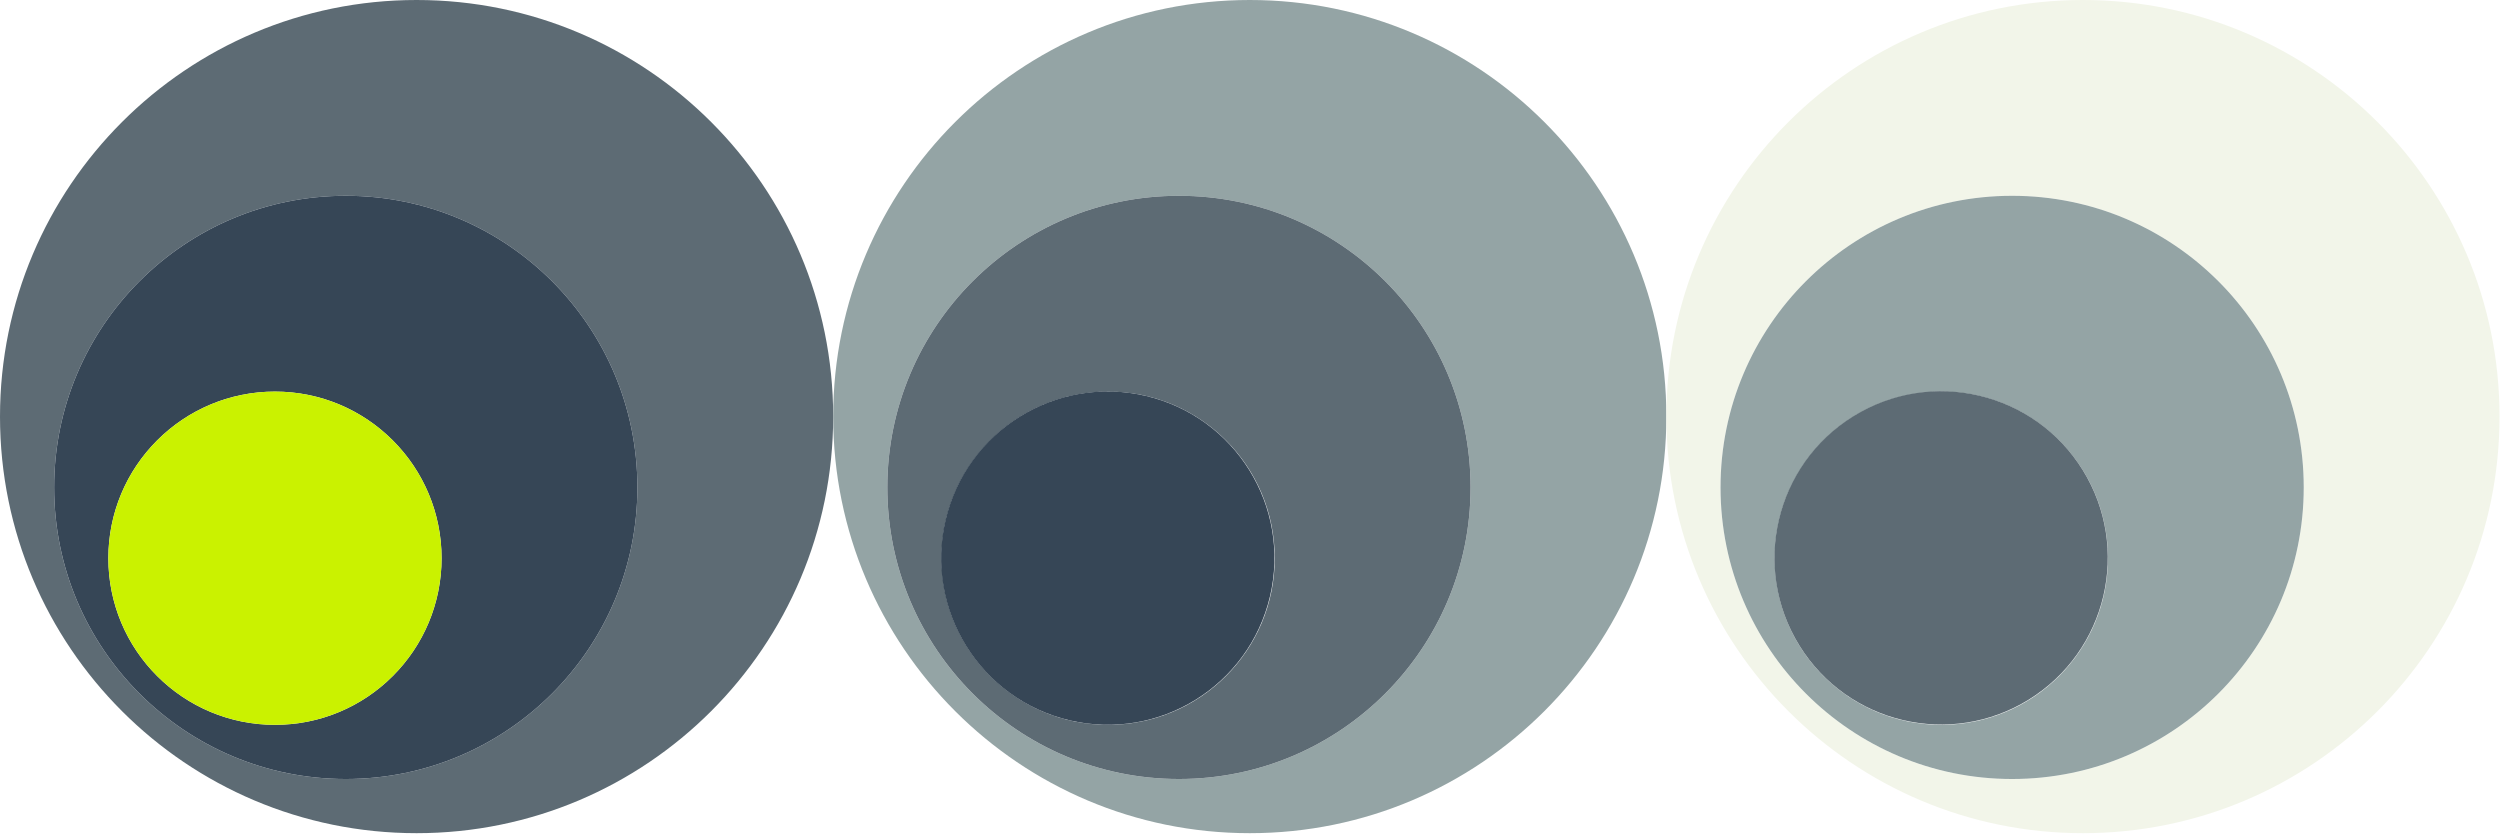
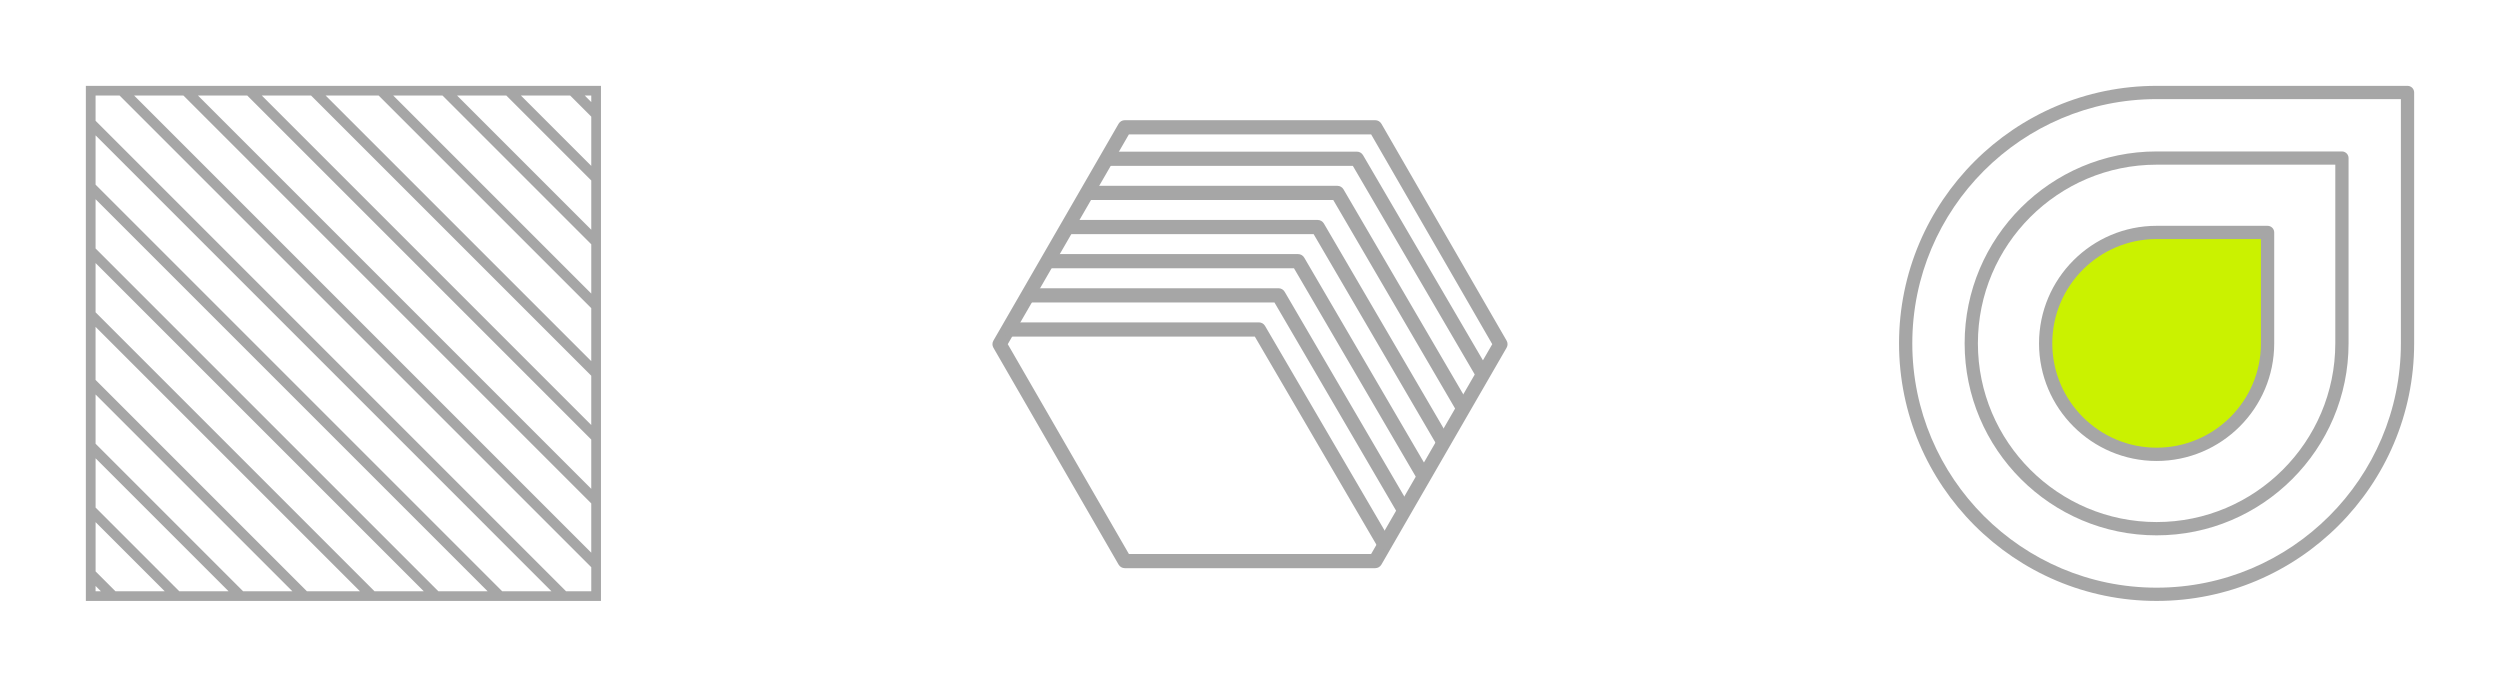
- <svg xmlns="http://www.w3.org/2000/svg" width="448" height="150" viewBox="0 0 448 150" fill="none">
-   <path d="M74.653 0C33.425 0 0 33.425 0 74.653C0 115.88 33.425 149.306 74.653 149.306C115.88 149.306 149.306 115.88 149.306 74.653C149.306 33.425 115.88 0 74.653 0ZM61.963 139.599C33.1 139.599 9.706 116.206 9.706 87.343C9.706 58.48 33.1 35.087 61.963 35.087C90.825 35.087 114.219 58.48 114.219 87.343C114.219 116.206 90.825 139.599 61.963 139.599Z" fill="#5D6B74" />
-   <path d="M61.963 35.086C33.1 35.086 9.707 58.479 9.707 87.342C9.707 116.205 33.1 139.598 61.963 139.598C90.826 139.598 114.219 116.205 114.219 87.342C114.219 58.479 90.826 35.086 61.963 35.086ZM49.273 129.892C32.782 129.892 19.413 116.523 19.413 100.032C19.413 83.541 32.782 70.173 49.273 70.173C65.764 70.173 79.132 83.541 79.132 100.032C79.132 116.523 65.764 129.892 49.273 129.892Z" fill="#364656" />
-   <path d="M70.388 121.145C82.049 109.484 82.049 90.578 70.388 78.917C58.727 67.256 39.821 67.256 28.16 78.917C16.5 90.578 16.5 109.484 28.16 121.145C39.821 132.806 58.727 132.806 70.388 121.145Z" fill="#CAF200" />
-   <path d="M223.958 0C182.731 0 149.306 33.425 149.306 74.653C149.306 115.88 182.731 149.306 223.958 149.306C265.186 149.306 298.611 115.88 298.611 74.653C298.611 33.425 265.186 0 223.958 0ZM211.268 139.599C182.405 139.599 159.012 116.206 159.012 87.343C159.012 58.48 182.405 35.087 211.268 35.087C240.131 35.087 263.525 58.48 263.525 87.343C263.525 116.206 240.131 139.599 211.268 139.599Z" fill="#94A4A5" />
-   <path d="M211.268 35.086C182.405 35.086 159.012 58.479 159.012 87.342C159.012 116.205 182.405 139.598 211.268 139.598C240.131 139.598 263.524 116.205 263.524 87.342C263.524 58.479 240.131 35.086 211.268 35.086ZM198.578 129.892C182.087 129.892 168.718 116.523 168.718 100.032C168.718 83.541 182.087 70.173 198.578 70.173C215.069 70.173 228.437 83.541 228.437 100.032C228.437 116.523 215.069 129.892 198.578 129.892Z" fill="#5D6B74" />
-   <path d="M227.576 106.876C231.364 90.826 221.424 74.743 205.374 70.955C189.324 67.167 173.242 77.107 169.454 93.157C165.666 109.208 175.606 125.29 191.656 129.078C207.706 132.866 223.788 122.926 227.576 106.876Z" fill="#364656" />
-   <path d="M373.264 0C332.036 0 298.611 33.425 298.611 74.653C298.611 115.88 332.036 149.306 373.264 149.306C414.492 149.306 447.917 115.88 447.917 74.653C447.917 33.425 414.492 0 373.264 0ZM360.574 139.599C331.711 139.599 308.318 116.206 308.318 87.343C308.318 58.48 331.711 35.087 360.574 35.087C389.437 35.087 412.83 58.48 412.83 87.343C412.83 116.206 389.437 139.599 360.574 139.599Z" fill="#F2F5E9" />
-   <path d="M360.574 35.086C331.711 35.086 308.318 58.479 308.318 87.342C308.318 116.205 331.711 139.598 360.574 139.598C389.437 139.598 412.83 116.205 412.83 87.342C412.83 58.479 389.437 35.086 360.574 35.086ZM347.884 129.892C331.393 129.892 318.024 116.523 318.024 100.032C318.024 83.541 331.393 70.173 347.884 70.173C364.375 70.173 377.744 83.541 377.744 100.032C377.744 116.523 364.375 129.892 347.884 129.892Z" fill="#94A4A5" />
-   <path d="M363.548 125.371C377.575 116.701 381.918 98.3 373.248 84.272C364.577 70.245 346.177 65.902 332.149 74.572C318.121 83.243 313.778 101.643 322.449 115.671C331.119 129.699 349.52 134.042 363.548 125.371Z" fill="#5D6B74" />
+ <svg xmlns="http://www.w3.org/2000/svg" width="728" height="200" viewBox="0 0 728 200" fill="none">
+   <path d="M627.996 174.992C586.644 174.992 553 141.348 553 99.996C553 58.644 586.644 25 627.996 25L701.069 25C702.135 25 703 25.865 703 26.931V99.996C703 141.348 669.356 174.992 627.996 174.992ZM627.996 28.862C588.776 28.862 556.862 60.776 556.862 99.996C556.862 139.217 588.776 171.131 627.996 171.131C667.217 171.131 699.138 139.217 699.138 99.996V28.862L627.996 28.862Z" fill="#A6A6A6" />
+   <path d="M627.997 155.892C597.172 155.892 572.102 130.813 572.102 99.996C572.102 69.179 597.18 44.101 627.997 44.101L681.97 44.101C683.036 44.101 683.901 44.966 683.901 46.032V99.996C683.901 130.821 658.822 155.892 627.997 155.892ZM627.997 47.955C599.304 47.955 575.963 71.295 575.963 99.989C575.963 128.682 599.304 152.022 627.997 152.022C656.691 152.022 680.039 128.682 680.039 99.989V47.955L627.997 47.955Z" fill="#A6A6A6" />
+   <path d="M627.997 67.689C610.148 67.689 595.689 82.155 595.689 99.996C595.689 117.838 610.156 132.304 627.997 132.304C645.839 132.304 660.313 117.846 660.313 99.996V67.689L627.997 67.689Z" fill="#CAF200" />
+   <path d="M628.004 134.235C609.12 134.235 593.766 118.873 593.766 99.996C593.766 81.12 609.128 65.758 628.004 65.758L660.32 65.758C661.386 65.758 662.251 66.623 662.251 67.689V99.996C662.251 118.881 646.889 134.235 628.004 134.235ZM628.004 69.612C611.252 69.612 597.627 83.236 597.627 99.989C597.627 116.741 611.252 130.366 628.004 130.366C644.757 130.366 658.389 116.741 658.389 99.989V69.612L628.004 69.612Z" fill="#A6A6A6" />
+   <path d="M26.238 25L25 25L25 175L26.238 175L173.762 175L175 175L175 25L173.762 25L26.238 25ZM53.414 27.827L172.173 146.591L172.173 160.939L39.061 27.827L53.414 27.827ZM57.65 27.827L72.003 27.827L172.173 128.002L172.173 142.35L57.65 27.827ZM76.239 27.827L90.587 27.827L172.173 109.413L172.173 123.761L76.239 27.827ZM94.828 27.827L110.273 27.827L172.173 89.727L172.173 105.172L94.828 27.827ZM114.514 27.827L128.862 27.827L172.178 71.143L172.178 85.491L114.519 27.832L114.514 27.827ZM133.103 27.827L147.451 27.827L172.178 52.554L172.178 66.902L133.103 27.827ZM151.692 27.827L166.04 27.827L172.178 33.965L172.178 48.313L151.692 27.827ZM170.281 27.827L172.178 27.827L172.178 29.724L170.281 27.827ZM34.83 27.827L172.178 165.175L172.178 172.168L164.823 172.168L94.713 102.058L27.832 35.178L27.832 27.822L34.83 27.822L34.83 27.827ZM146.234 172.173L27.832 53.772L27.832 39.418L160.582 172.173L146.234 172.173ZM141.993 172.173L127.645 172.173L27.832 72.36L27.832 58.012L141.993 172.178L141.993 172.173ZM123.404 172.173L109.056 172.173L27.832 90.95L27.832 76.602L123.404 172.178L123.404 172.173ZM104.815 172.173L89.37 172.173L27.827 110.63L27.827 95.186L104.815 172.173ZM85.134 172.173L70.786 172.173L27.832 129.219L27.832 114.871L85.134 172.173ZM66.55 172.173L52.202 172.173L27.837 147.808L27.837 133.46L66.555 172.173L66.55 172.173ZM47.961 172.173L33.613 172.173L27.837 166.397L27.837 152.049L47.966 172.173L47.961 172.173ZM29.372 172.173L27.832 172.173L27.832 170.633L29.372 172.173Z" fill="#A6A6A6" />
+   <path d="M400.465 165.451L327.535 165.451C326.799 165.451 326.112 165.054 325.74 164.417L289.279 101.259C288.907 100.622 288.907 99.829 289.279 99.192L325.74 36.033C326.112 35.397 326.79 35 327.535 35L400.465 35C401.201 35 401.887 35.397 402.26 36.033L438.721 99.192C439.093 99.829 439.093 100.622 438.721 101.259L402.26 164.417C401.887 165.054 401.21 165.451 400.465 165.451ZM328.733 161.317H399.275L434.546 100.225L399.275 39.134L328.733 39.134L293.463 100.225L328.733 161.317Z" fill="#A6A6A6" />
+   <path d="M431.42 110.394C430.709 110.394 430.015 110.03 429.635 109.369L393.942 48.294L322.557 48.294C321.416 48.294 320.49 47.368 320.49 46.227C320.49 45.086 321.416 44.16 322.557 44.16L395.133 44.16C395.869 44.16 396.546 44.549 396.918 45.185L433.206 107.285C433.785 108.269 433.446 109.534 432.462 110.113C432.131 110.303 431.776 110.394 431.42 110.394Z" fill="#A6A6A6" />
+   <path d="M425.715 120.341C425.004 120.341 424.309 119.977 423.929 119.316L388.245 58.241L316.86 58.241C315.719 58.241 314.793 57.315 314.793 56.174C314.793 55.033 315.719 54.107 316.86 54.107L389.435 54.107C390.171 54.107 390.849 54.495 391.221 55.132L427.509 117.232C428.088 118.216 427.749 119.481 426.765 120.06C426.434 120.25 426.079 120.341 425.723 120.341H425.715Z" fill="#A6A6A6" />
+   <path d="M420.004 130.287C419.293 130.287 418.598 129.923 418.218 129.262L382.534 68.187L311.149 68.187C310.008 68.187 309.082 67.261 309.082 66.12C309.082 64.979 310.008 64.053 311.149 64.053L383.724 64.053C384.46 64.053 385.138 64.442 385.51 65.078L421.798 127.178C422.377 128.162 422.038 129.427 421.054 130.006C420.723 130.196 420.368 130.287 420.012 130.287H420.004Z" fill="#A6A6A6" />
+   <path d="M414.289 140.225C413.578 140.225 412.884 139.862 412.504 139.2L376.811 78.125L305.426 78.125C304.285 78.125 303.359 77.199 303.359 76.058C303.359 74.917 304.285 73.991 305.426 73.991L378.002 73.991C378.738 73.991 379.416 74.38 379.788 75.016L416.075 137.117C416.654 138.1 416.315 139.365 415.331 139.944C415 140.134 414.645 140.225 414.289 140.225Z" fill="#A6A6A6" />
+   <path d="M408.586 150.171C407.875 150.171 407.18 149.807 406.8 149.146L371.116 88.071L299.731 88.071C298.59 88.071 297.664 87.145 297.664 86.004C297.664 84.863 298.59 83.937 299.731 83.937L372.306 83.937C373.042 83.937 373.72 84.326 374.092 84.962L410.38 147.062C410.959 148.046 410.628 149.311 409.636 149.89C409.305 150.08 408.95 150.171 408.594 150.171H408.586Z" fill="#A6A6A6" />
+   <path d="M402.871 160.109C402.16 160.109 401.466 159.746 401.085 159.084L365.401 98.009L294.016 98.009C292.875 98.009 291.949 97.083 291.949 95.942C291.949 94.802 292.875 93.876 294.016 93.876L366.592 93.876C367.328 93.876 368.005 94.264 368.377 94.901L404.665 157.001C405.244 157.985 404.905 159.25 403.921 159.828C403.59 160.019 403.235 160.109 402.879 160.109H402.871Z" fill="#A6A6A6" />
</svg>
